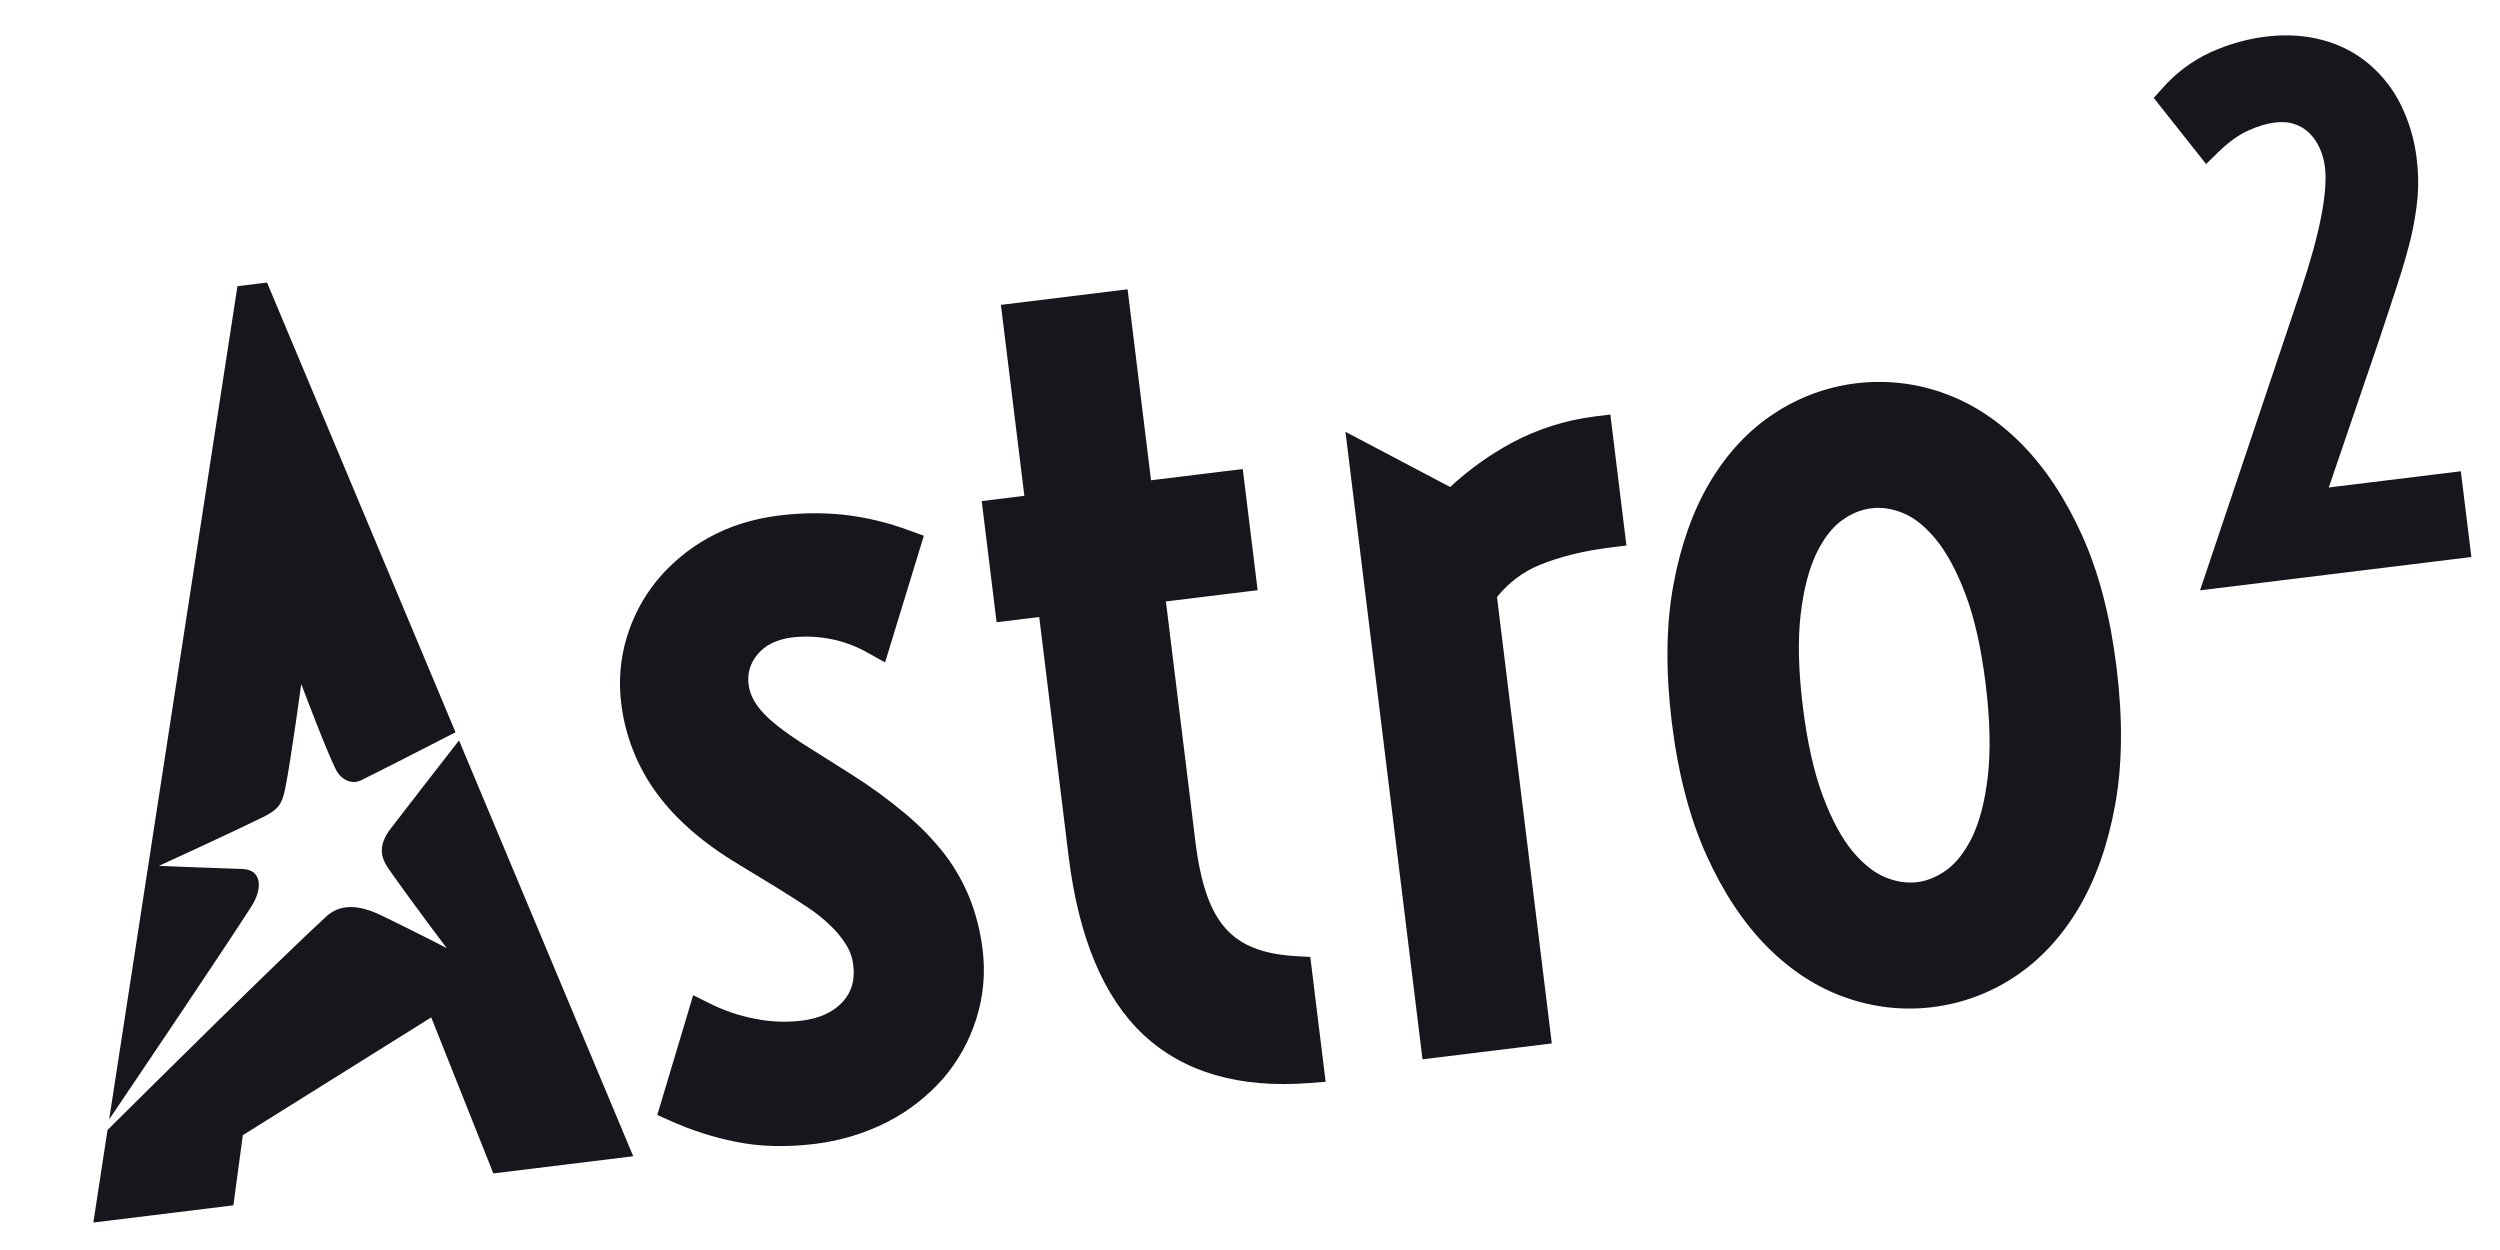
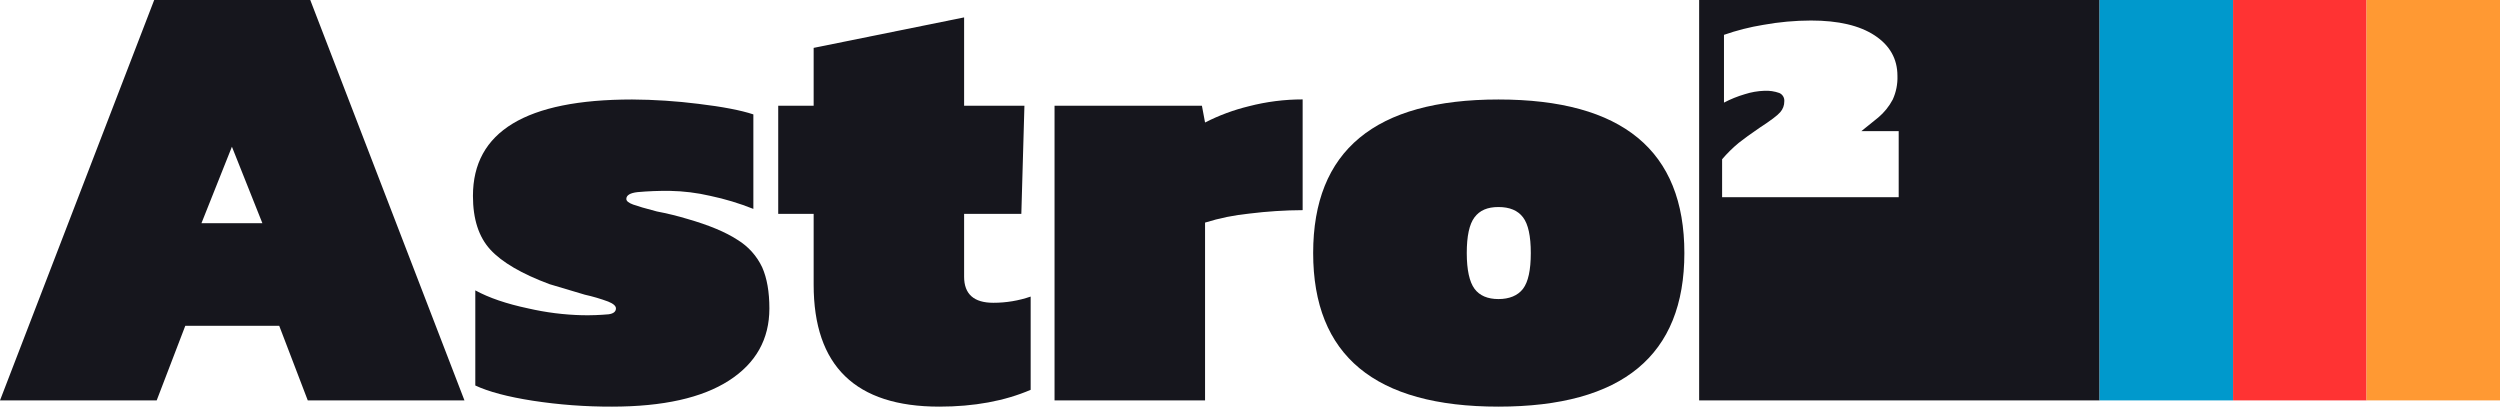
- <svg xmlns="http://www.w3.org/2000/svg" width="256" height="128" viewBox="0 0 2048 1024">
+ <svg xmlns="http://www.w3.org/2000/svg" viewBox="0 0 922.2 150">
  <defs>
-     <style>
-       .cls-1 {
-         fill: #16161d;
-         fill-rule: evenodd;
-       }
-     </style>
+     <style>.cls-1{fill:#16161d;}.cls-2{fill:#09c;}.cls-3{fill:#f33;}.cls-4{fill:#f93;}</style>
  </defs>
-   <path class="cls-1" d="M518.744,947.193l-114.591,14.07L353.26,833.454l-154.337,96.5-7.74,57.457L76.469,1001.5l11.61-75.791c37.624-37.4,140.187-139.027,179.379-175.088a19.177,19.177,0,0,1,1.84-1.629c0.581-.453,1.305-0.8,1.887-1.253,13.68-9.079,30.484-3.1,41.745,2.4,25.488,12.306,53,26.528,53,26.528s-28.916-38.159-47.652-65.067c-7.107-10.1-8.17-19.788,1.829-32.877,11.2-14.769,40.294-52.016,55.929-72.175ZM373.174,599.882c-21.238,10.9-62.153,31.868-77.432,39.356-7.827,3.767-16.281-.68-20.268-8.227-7.49-14.258-28.708-70.71-28.708-70.71S238.5,621.778,233.6,646.229c-2.651,12.7-5.581,16.886-18.078,23.14-25.131,12.4-85.267,39.934-85.267,39.934s39.485,1.656,68.422,2.569c15.888,0.6,16.876,15.911,6.9,31.3C181.9,779.875,118.794,873.594,89.431,917L194.513,234.442l24.25-2.977ZM804.882,777.364a132.268,132.268,0,0,1-5.181,57.524,138.1,138.1,0,0,1-27.175,48.746,155.227,155.227,0,0,1-45.517,35.437,177.75,177.75,0,0,1-59.643,18.036c-23.372,2.87-45.131,2.225-64.624-1.759a250,250,0,0,1-54.18-17.454l-10.118-4.5,29.4-98.13,13.584,6.754a141.489,141.489,0,0,0,37,12.547,119.691,119.691,0,0,0,38.325,1.544c14.7-1.805,25.688-6.852,33.573-15.346,7.3-8.039,10.181-17.831,8.684-30.02a39.706,39.706,0,0,0-5.9-16.879,78.053,78.053,0,0,0-13.327-16.093,125.956,125.956,0,0,0-18.794-14.912c-7.5-4.949-15.241-9.864-23.253-14.875l-32.945-20.062c-28.635-17.148-51.188-36.7-66.827-58.124a156.114,156.114,0,0,1-29.075-73.725,130.669,130.669,0,0,1,4.4-53.476,136.492,136.492,0,0,1,24.835-47.054,148.273,148.273,0,0,1,42.611-35.207c16.835-9.336,36.241-15.42,57.476-18.027a232.255,232.255,0,0,1,52.978-.637,226.986,226.986,0,0,1,54.284,13.105l11.344,4.092L725.046,542.648l-13.69-7.629a102,102,0,0,0-31.536-11.691c-17.36-3.227-36.266-2.433-48.355,4.024a34.341,34.341,0,0,0-11.135,9.021,33.292,33.292,0,0,0-6.132,11.339,32.282,32.282,0,0,0-.972,12.875c0.926,7.539,4.351,14.646,10.443,21.676,6.7,7.852,18.7,17.221,35.3,27.81L696.993,634.1a403.581,403.581,0,0,1,44.961,32.745,215.853,215.853,0,0,1,32.288,33.409,155.45,155.45,0,0,1,20.569,36.633A170.83,170.83,0,0,1,804.882,777.364Zm268.518,6.573,12.56,102.285-13.27.99c-57.36,4.492-103.113-8.767-135.972-39.554-32.562-30.442-53.135-79.574-61.312-146.173L851.337,505.457l-34.929,4.289-12.188-99.27,34.928-4.289L819.939,249.743,923.723,237l19.209,156.445,75.138-9.225,12.19,99.27-75.139,9.225L979.3,689.621c2.052,16.713,5.114,31.26,9.263,43.251,3.934,11.251,9.031,20.575,15.529,27.813a59.506,59.506,0,0,0,23.11,15.785c9.67,3.914,21.67,6.14,35.54,6.86Zm245.8-444.346L1332.37,446.9l-12.56,1.542c-22.24,2.731-41.92,7.572-58.32,14.3a86.362,86.362,0,0,0-35.15,26.381l44.9,365.667L1165.32,867.8,1102.2,353.735l85.78,45.209a245.638,245.638,0,0,1,50.76-36.336,195.582,195.582,0,0,1,67.89-21.474Zm386.5,99.1c-13.67-30.337-30.42-55.578-49.64-75.028-19.51-19.672-41.26-33.712-64.45-41.833a156.048,156.048,0,0,0-138.34,16.986c-20.66,13.5-38.36,32.389-52.53,56.2-13.95,23.523-24.09,52.065-30.01,84.809-5.95,32.618-6.3,70.289-1.18,112.008s14.58,78.186,28.24,108.4c13.68,30.461,30.43,55.7,49.65,75.154,19.51,19.671,41.26,33.711,64.57,41.816a155.765,155.765,0,0,0,138.34-16.985c20.53-13.49,38.24-32.374,52.41-56.18,13.95-23.524,24.09-52.067,30-84.935,5.94-32.618,6.29-70.29,1.17-112.007S1719.36,468.905,1705.7,438.693Zm-79.07,121.573c3.62,29.53,4.2,54.97,1.78,75.8-2.35,20.313-6.69,36.916-12.78,49.655-5.93,11.953-12.86,20.967-20.69,26.776-15.8,11.506-32.39,13.543-50.51,6.2-9-3.741-17.91-10.811-26.55-20.974-8.99-10.888-17.22-25.948-24.41-45.089-7.39-19.631-12.99-44.454-16.61-73.984-3.61-29.4-4.19-54.844-1.74-75.427,2.37-20.187,6.69-36.917,12.78-49.656,5.9-12.2,12.81-21.343,20.66-27.026,7.96-5.824,15.85-9.09,24.39-10.138s16.99,0.211,26.12,3.937c8.99,3.615,17.91,10.811,26.58,21.224,8.99,10.888,17.23,26.075,24.42,45.09C1617.42,506.039,1623.02,530.862,1626.63,560.266Zm389.29-174.2,8.63,70.243L1802.28,483.6,1884.66,238.4c15.79-46.965,22.43-81.2,19.91-101.681a52.409,52.409,0,0,0-4.31-15.414,41.005,41.005,0,0,0-8.39-12.236,30.517,30.517,0,0,0-12-7.328c-9.21-3.334-22.31-1.98-38.5,5.363-7.97,3.659-16.03,9.624-24.12,17.5l-10.02,9.776-42.88-54.175,7.07-7.883a119.232,119.232,0,0,1,39.73-29.622c31.18-14.034,64.84-17.274,91.64-9.851a97.121,97.121,0,0,1,38,19.7A104.286,104.286,0,0,1,1967,86.324a135.536,135.536,0,0,1,12.77,43.714,157.844,157.844,0,0,1,.76,31.157,247.874,247.874,0,0,1-5.38,33.059c-2.8,11.441-6.44,24.388-11,38.211-4.44,13.684-9.64,29.5-15.61,47.328l-40.8,119.552Z" />
+   <g id="Layer_2" data-name="Layer 2">
+     <g id="Layer_2-2" data-name="Layer 2">
+       <path class="cls-1" d="M56.88,0h57.57l56.88,147.7h-57.8L103,120.18H68.35L57.8,147.7H0ZM96.79,82.34,85.55,54.12,74.31,82.34Z" />
+       <path class="cls-1" d="M196.54,147.82q-13.87-2.17-21.21-5.62V107.11q7.56,4.13,19.49,6.65a99.68,99.68,0,0,0,20,2.52,90.41,90.41,0,0,0,9.64-.34c1.83-.23,2.75-1,2.75-2.18,0-.92-1-1.76-2.87-2.52a66,66,0,0,0-8.59-2.53q-12.16-3.66-13.08-3.9-15.36-5.73-21.79-12.73t-6.42-19.83q0-35.55,58.71-35.55a207.08,207.08,0,0,1,24.43,1.6q13.43,1.61,20.3,3.9V77.06A96.36,96.36,0,0,0,262,72.25a71.16,71.16,0,0,0-14.9-1.84,117.65,117.65,0,0,0-11.93.46q-4.12.47-4.13,2.52,0,1.15,2.52,2.07T242.3,78a111.39,111.39,0,0,1,11.24,2.75q11.93,3.43,18.46,7.69a23.65,23.65,0,0,1,9.17,10.2q2.64,6,2.64,15.14,0,17-14.91,26.6T225.79,150A188.81,188.81,0,0,1,196.54,147.82Z" />
+       <path class="cls-1" d="M300.14,105V78.9H287.07V39h13.07V17.66l55.5-11.24V39h22.25L376.75,78.9H355.64v23.16q0,9.63,10.78,9.63a42,42,0,0,0,13.77-2.29v34.4Q365.73,150,346.47,150,300.14,150,300.14,105Z" />
+       <path class="cls-1" d="M389,39h54.36l1.16,6.19a73.34,73.34,0,0,1,16.16-6,79,79,0,0,1,19.84-2.52V77.52a166.16,166.16,0,0,0-19.61,1.26,82.36,82.36,0,0,0-16.39,3.33V147.7H389Z" />
+       <path class="cls-1" d="M484.4,93.34q0-56.64,68.35-56.64,68.58,0,68.58,56.64T552.75,150Q484.4,150,484.4,93.34Zm77.41,13.19q2.87-3.78,2.87-13.19t-2.87-13.18c-1.92-2.53-4.93-3.79-9.06-3.79s-6.92,1.26-8.83,3.79-2.86,6.92-2.86,13.18,1,10.67,2.86,13.19,4.85,3.79,8.83,3.79S559.89,109.05,561.81,106.53Z" />
+       <path class="cls-1" d="M626.78,0V147.71H774.49V0Zm73.61,72.75H635.25v-14a49.26,49.26,0,0,1,6.07-6q2.86-2.29,7.92-5.73,6-3.9,7.45-5.63a5.89,5.89,0,0,0,1.5-4,3.06,3.06,0,0,0-1.84-3.09,14.33,14.33,0,0,0-5.51-.81,26.4,26.4,0,0,0-7.22,1.26,42,42,0,0,0-7.68,3.1v-25a85.71,85.71,0,0,1,14.44-3.67,99.94,99.94,0,0,1,17.67-1.61q15.13,0,23.5,5.51T699.93,28a19.38,19.38,0,0,1-1.73,8.71,22.23,22.23,0,0,1-5.38,6.66l-6.2,5h13.77Z" />
+       <rect class="cls-2" x="774.49" width="49.24" height="147.7" />
+       <rect class="cls-3" x="823.73" width="49.24" height="147.7" />
+       <rect class="cls-4" x="872.96" width="49.24" height="147.7" />
+     </g>
+   </g>
</svg>
